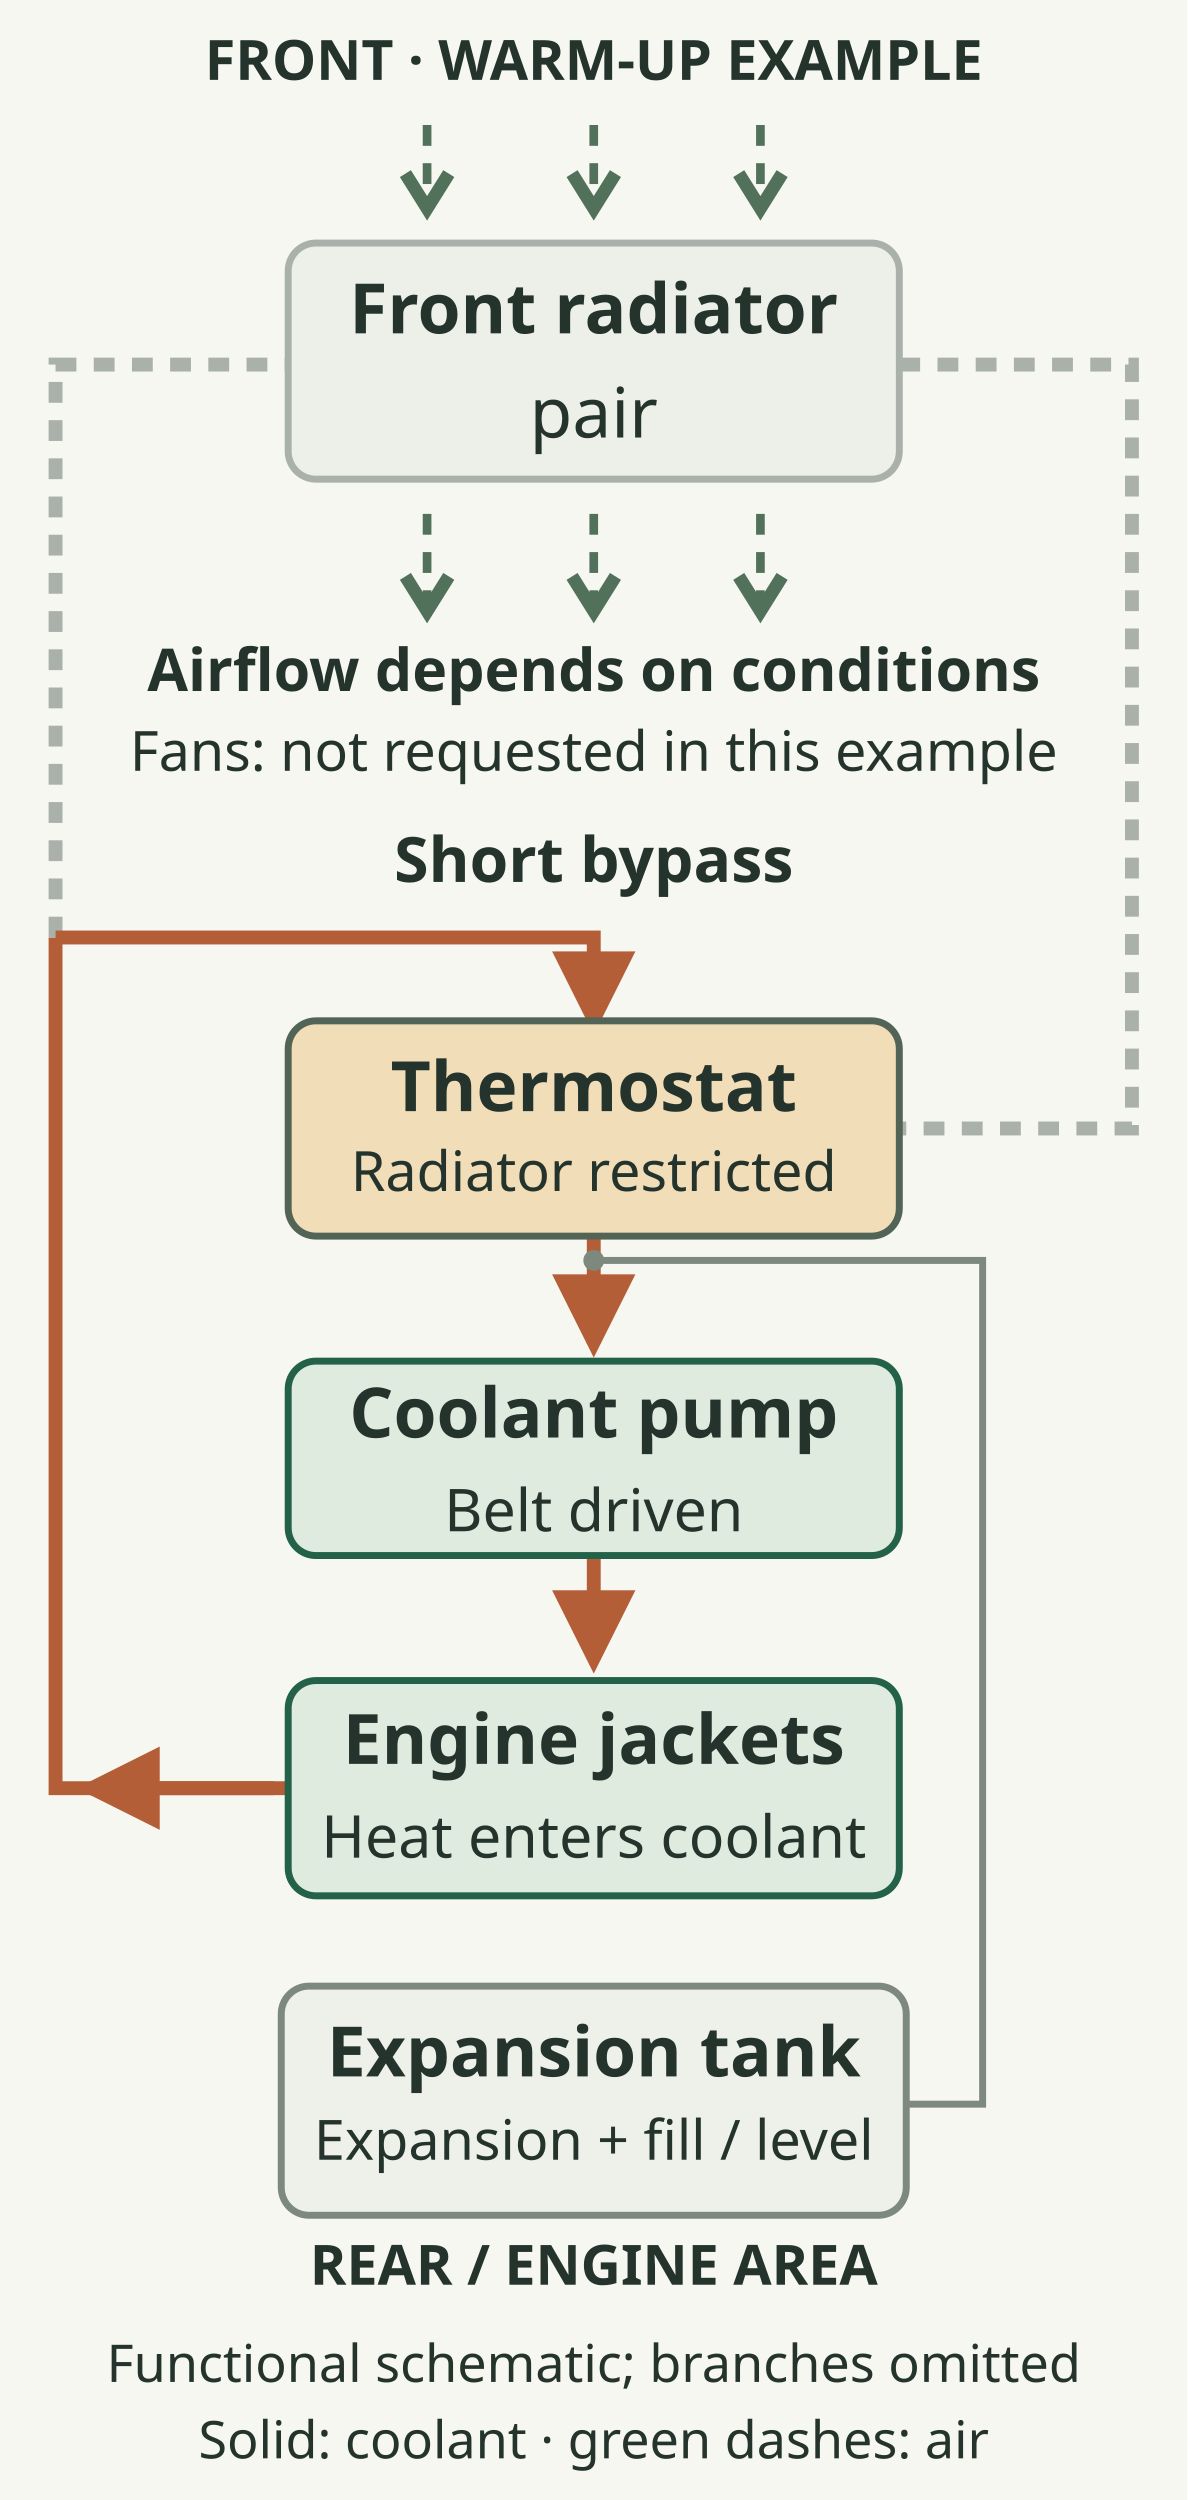
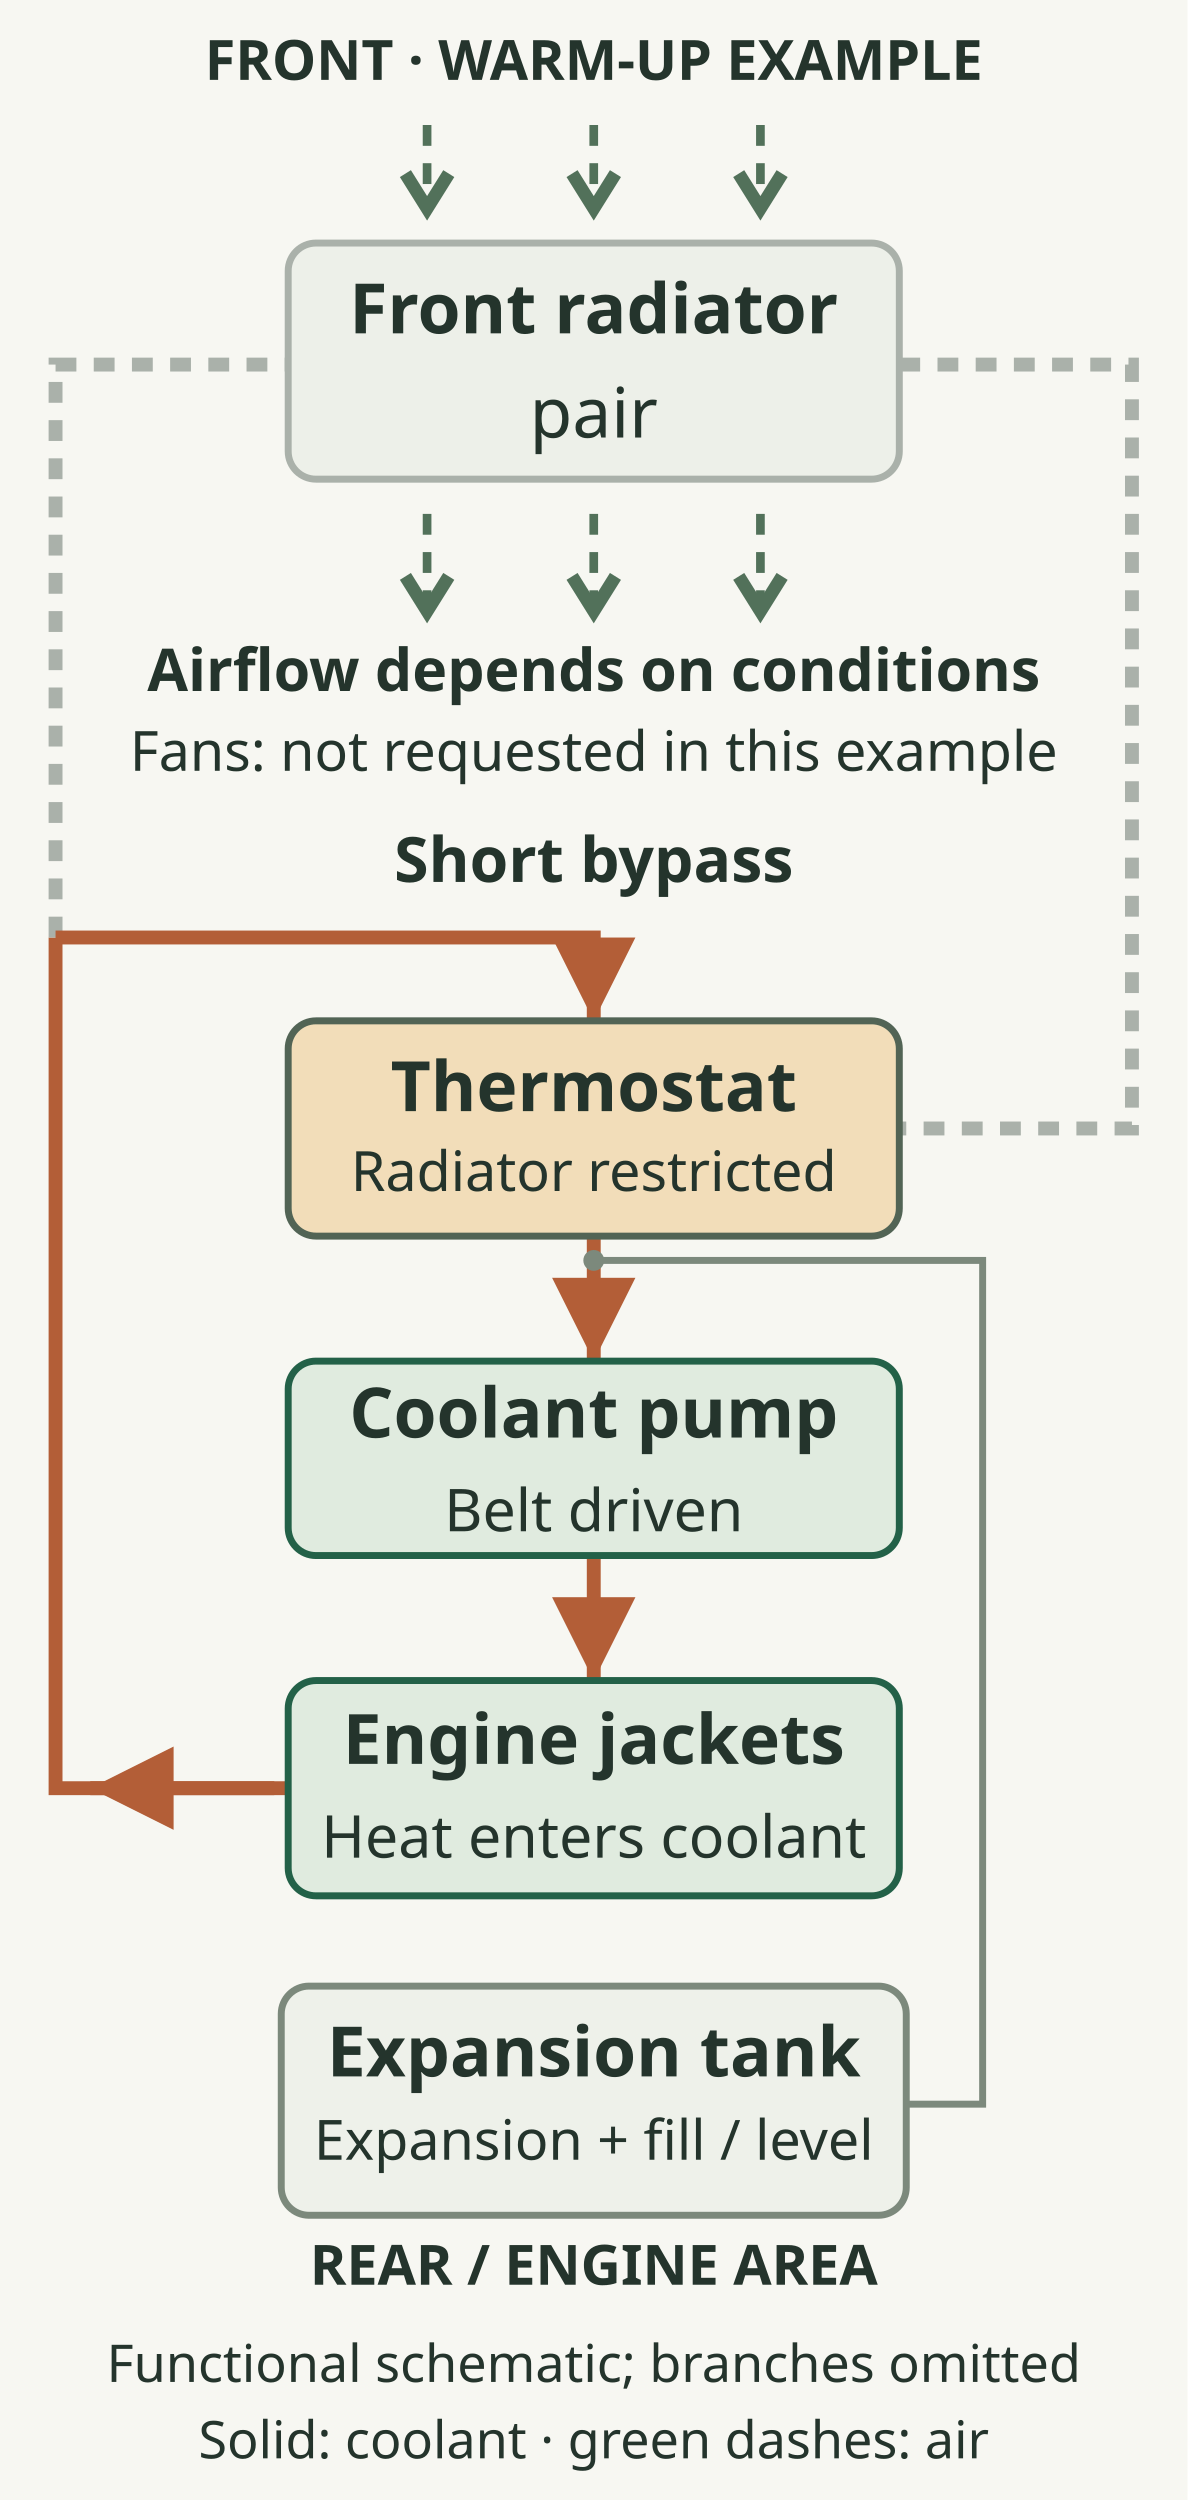
<svg xmlns="http://www.w3.org/2000/svg" viewBox="0 0 342 720" role="img" aria-labelledby="fluid-cooling-poster-title fluid-cooling-poster-desc" style="max-width:430px;margin-inline:auto">
  <defs>
-     <marker id="fluid-cooling-poster-warm" markerWidth="6" markerHeight="6" refX="5" refY="3" orient="auto">
+     <marker id="fluid-cooling-poster-warm" markerWidth="6" markerHeight="6" refX="6" refY="3" orient="auto">
      <path d="M0 0L6 3L0 6Z" fill="#b35e37" />
    </marker>
    <marker id="fluid-cooling-poster-air" markerWidth="7" markerHeight="7" refX="5" refY="3.5" orient="auto">
      <path d="M1 1L5 3.5L1 6" fill="none" stroke="#52715a" stroke-width="1.5" />
    </marker>
  </defs>
  <rect width="342" height="720" fill="#f7f7f2" />
  <g fill="none" stroke-width="4">
    <path d="M83 515H16V270" stroke="#b35e37" />
    <path d="M16 270V105H83M259 105H326V325H259" stroke="#aab1aa" stroke-dasharray="6 5" />
    <g stroke="#b35e37" marker-end="url(#fluid-cooling-poster-warm)">
      <path d="M16 270H171V294" />
-       <path d="M171 356V387" />
-       <path d="M171 448V478" />
+       <path d="M171 356V392" />
+       <path d="M171 448V484" />
      <path d="M79 515H26" />
    </g>
    <path d="M171 363H283V606H261" stroke="#7c897c" stroke-width="2" />
  </g>
  <circle cx="171" cy="363" r="3" fill="#7c897c" />
  <g stroke="#52715a" stroke-width="2.5" fill="none" stroke-dasharray="6 5" marker-end="url(#fluid-cooling-poster-air)">
    <path d="M123 36V60" />
    <path d="M171 36V60" />
    <path d="M219 36V60" />
    <path d="M123 148V176" />
    <path d="M171 148V176" />
    <path d="M219 148V176" />
  </g>
  <rect x="83" y="70" width="176" height="68" rx="8" fill="#edf0e9" stroke="#aab1aa" stroke-width="2" />
  <rect x="83" y="294" width="176" height="62" rx="8" fill="#f2ddb9" stroke="#526455" stroke-width="2" />
  <rect x="83" y="392" width="176" height="56" rx="8" fill="#e0ebdf" stroke="#236148" stroke-width="2" />
  <rect x="83" y="484" width="176" height="62" rx="8" fill="#e0ebdf" stroke="#236148" stroke-width="2" />
  <rect x="81" y="572" width="180" height="66" rx="8" fill="#eef1ea" stroke="#7c897c" stroke-width="2" />
  <g font-family="'Source Sans 3',sans-serif" fill="#24342c" text-anchor="middle">
    <text x="171" y="23" font-size="16" font-weight="600">FRONT · WARM-UP EXAMPLE</text>
    <text x="171" y="96" font-size="20" font-weight="600">Front radiator</text>
    <text x="171" y="126" font-size="20">pair</text>
    <text x="171" y="199" font-size="17" font-weight="600">Airflow depends on conditions</text>
    <text x="171" y="222" font-size="16">Fans: not requested in this example</text>
    <text x="171" y="254" font-size="18" font-weight="600">Short bypass</text>
    <text x="171" y="320" font-size="20" font-weight="600">Thermostat</text>
    <text x="171" y="343" font-size="16">Radiator restricted</text>
    <text x="171" y="414" font-size="20" font-weight="600">Coolant pump</text>
    <text x="171" y="441" font-size="17">Belt driven</text>
    <text x="171" y="508" font-size="20" font-weight="600">Engine jackets</text>
    <text x="171" y="535" font-size="17">Heat enters coolant</text>
    <text x="171" y="598" font-size="20" font-weight="600">Expansion tank</text>
    <text x="171" y="622" font-size="16">Expansion + fill / level</text>
    <text x="171" y="658" font-size="16" font-weight="600">REAR / ENGINE AREA</text>
    <text x="171" y="686" font-size="15">Functional schematic; branches omitted</text>
    <text x="171" y="708" font-size="15">Solid: coolant · green dashes: air</text>
  </g>
</svg>
